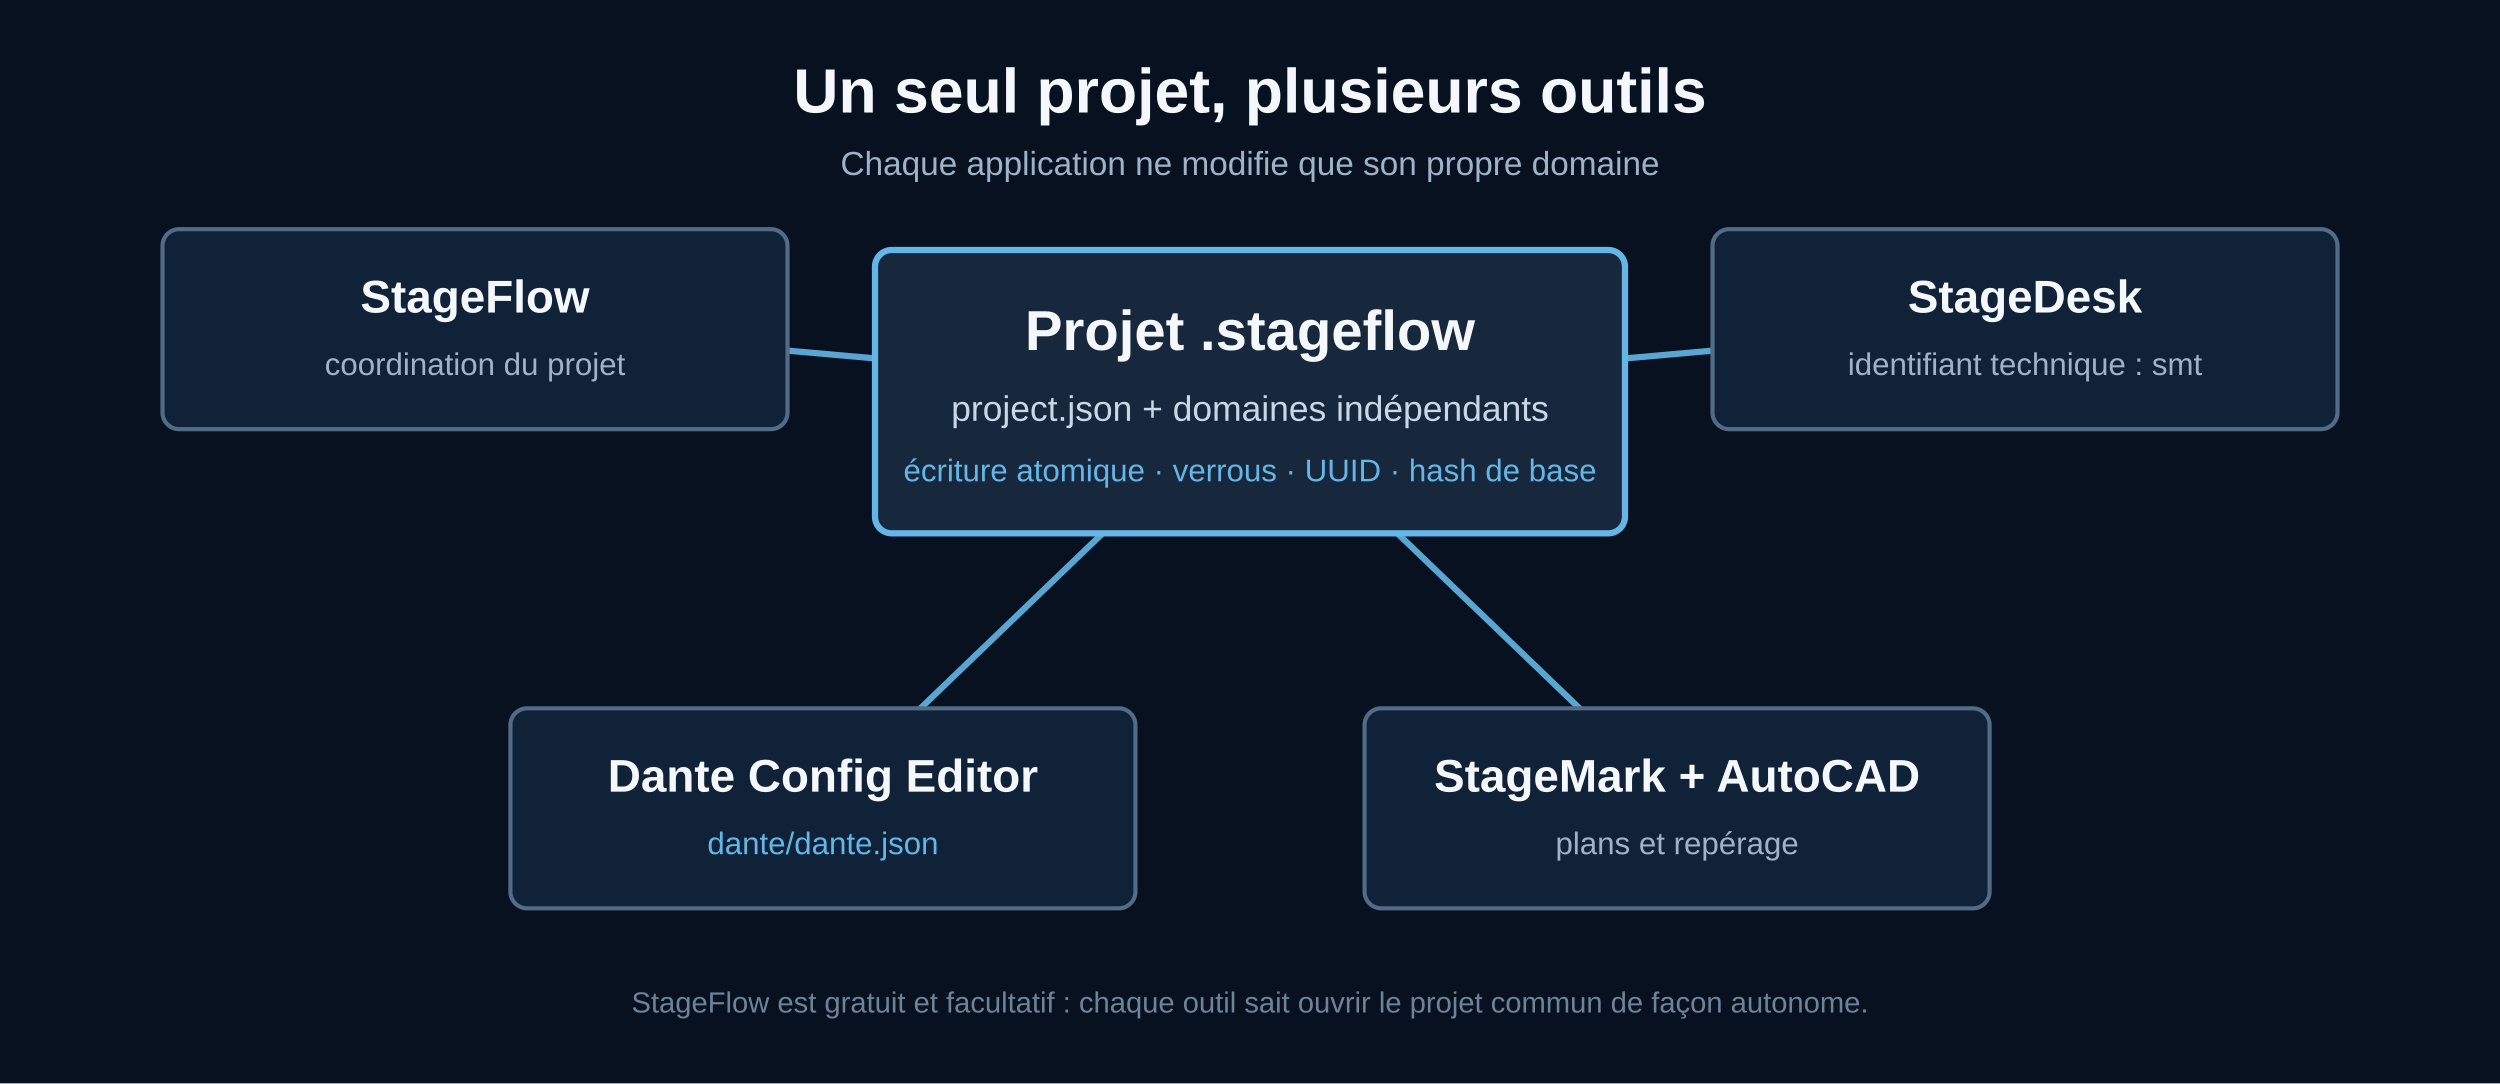
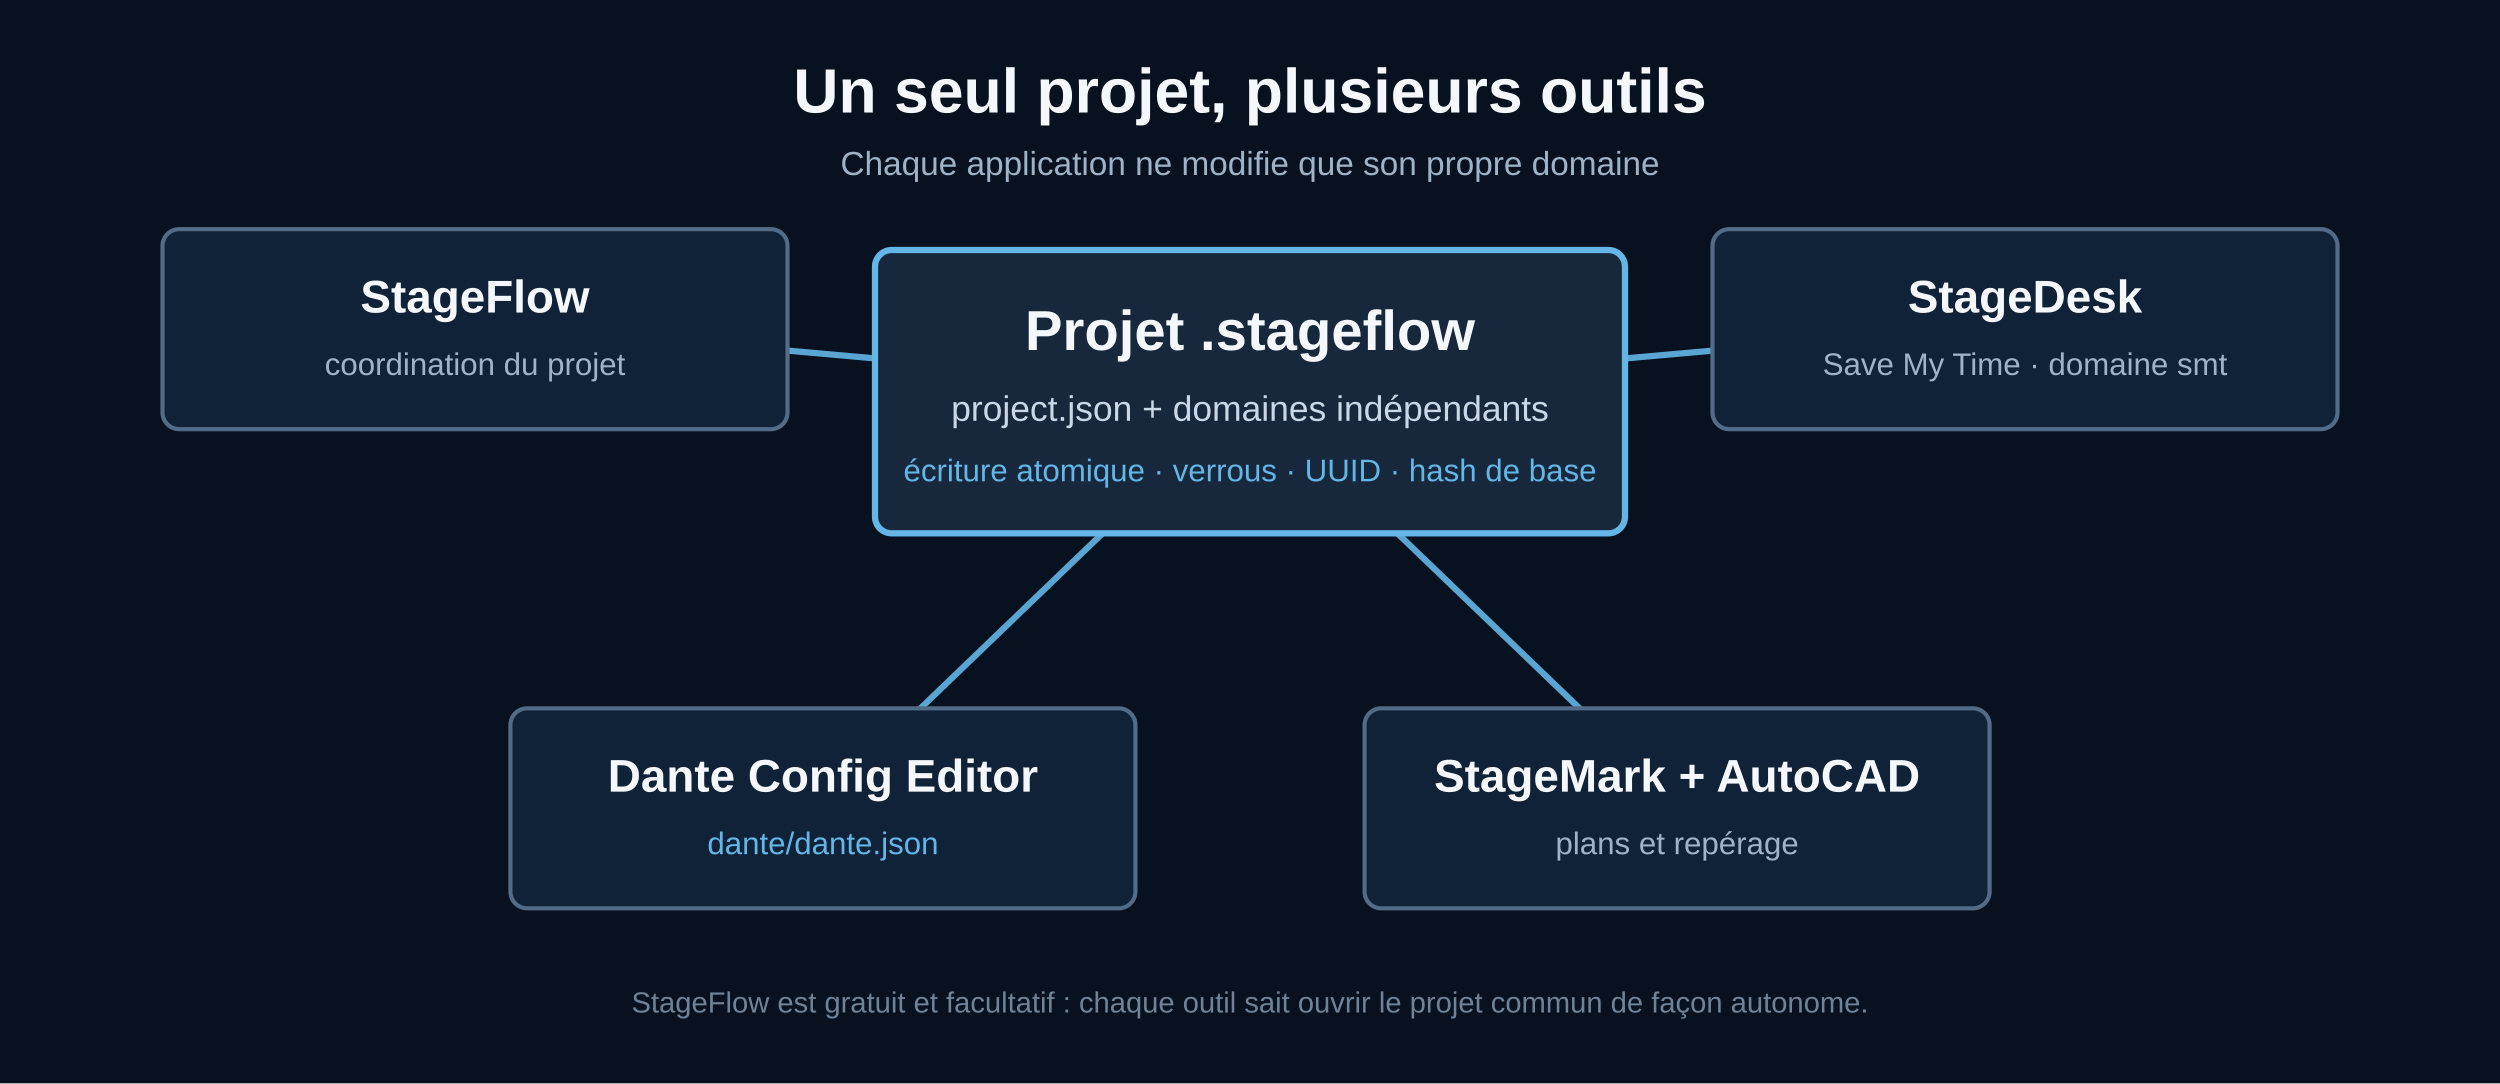
<svg xmlns="http://www.w3.org/2000/svg" width="1200" height="520" viewBox="0 0 1200 520" role="img" aria-labelledby="title desc">
  <rect width="1200" height="520" fill="#07111f" />
  <text x="600" y="54" text-anchor="middle" fill="#f4f8fc" font-family="Segoe UI,Arial,sans-serif" font-size="30" font-weight="700">Un seul projet, plusieurs outils</text>
  <text x="600" y="84" text-anchor="middle" fill="#9fb3c8" font-family="Segoe UI,Arial,sans-serif" font-size="16">Chaque application ne modifie que son propre domaine</text>
  <g stroke="#63b6e6" stroke-width="3" fill="none" opacity="0.9">
    <path d="M600 188 L228 155" />
    <path d="M600 188 L395 385" />
    <path d="M600 188 L805 385" />
    <path d="M600 188 L972 155" />
  </g>
  <g font-family="Segoe UI,Arial,sans-serif">
    <rect x="420" y="120" width="360" height="136" rx="8" fill="#17283d" stroke="#63b6e6" stroke-width="3" />
    <text x="600" y="168" text-anchor="middle" fill="#f4f8fc" font-size="27" font-weight="700">Projet .stageflow</text>
    <text x="600" y="202" text-anchor="middle" fill="#c9d7e6" font-size="17">project.json + domaines indépendants</text>
    <text x="600" y="231" text-anchor="middle" fill="#63b6e6" font-size="15">écriture atomique · verrous · UUID · hash de base</text>
    <g fill="#102238" stroke="#526b86" stroke-width="2">
      <rect x="78" y="110" width="300" height="96" rx="8" />
      <rect x="822" y="110" width="300" height="96" rx="8" />
      <rect x="245" y="340" width="300" height="96" rx="8" />
      <rect x="655" y="340" width="300" height="96" rx="8" />
    </g>
    <text x="228" y="150" text-anchor="middle" fill="#f4f8fc" font-size="22" font-weight="700">StageFlow</text>
    <text x="228" y="180" text-anchor="middle" fill="#9fb3c8" font-size="15">coordination du projet</text>
    <text x="972" y="150" text-anchor="middle" fill="#f4f8fc" font-size="22" font-weight="700">StageDesk</text>
-     <text x="972" y="180" text-anchor="middle" fill="#9fb3c8" font-size="15">identifiant technique : smt</text>
+     <text x="972" y="180" text-anchor="middle" fill="#9fb3c8" font-size="15">Save My Time · domaine smt</text>
    <text x="395" y="380" text-anchor="middle" fill="#f4f8fc" font-size="22" font-weight="700">Dante Config Editor</text>
    <text x="395" y="410" text-anchor="middle" fill="#63b6e6" font-size="15">dante/dante.json</text>
    <text x="805" y="380" text-anchor="middle" fill="#f4f8fc" font-size="22" font-weight="700">StageMark + AutoCAD</text>
    <text x="805" y="410" text-anchor="middle" fill="#9fb3c8" font-size="15">plans et repérage</text>
    <text x="600" y="486" text-anchor="middle" fill="#6f8298" font-size="14">StageFlow est gratuit et facultatif : chaque outil sait ouvrir le projet commun de façon autonome.</text>
  </g>
</svg>
